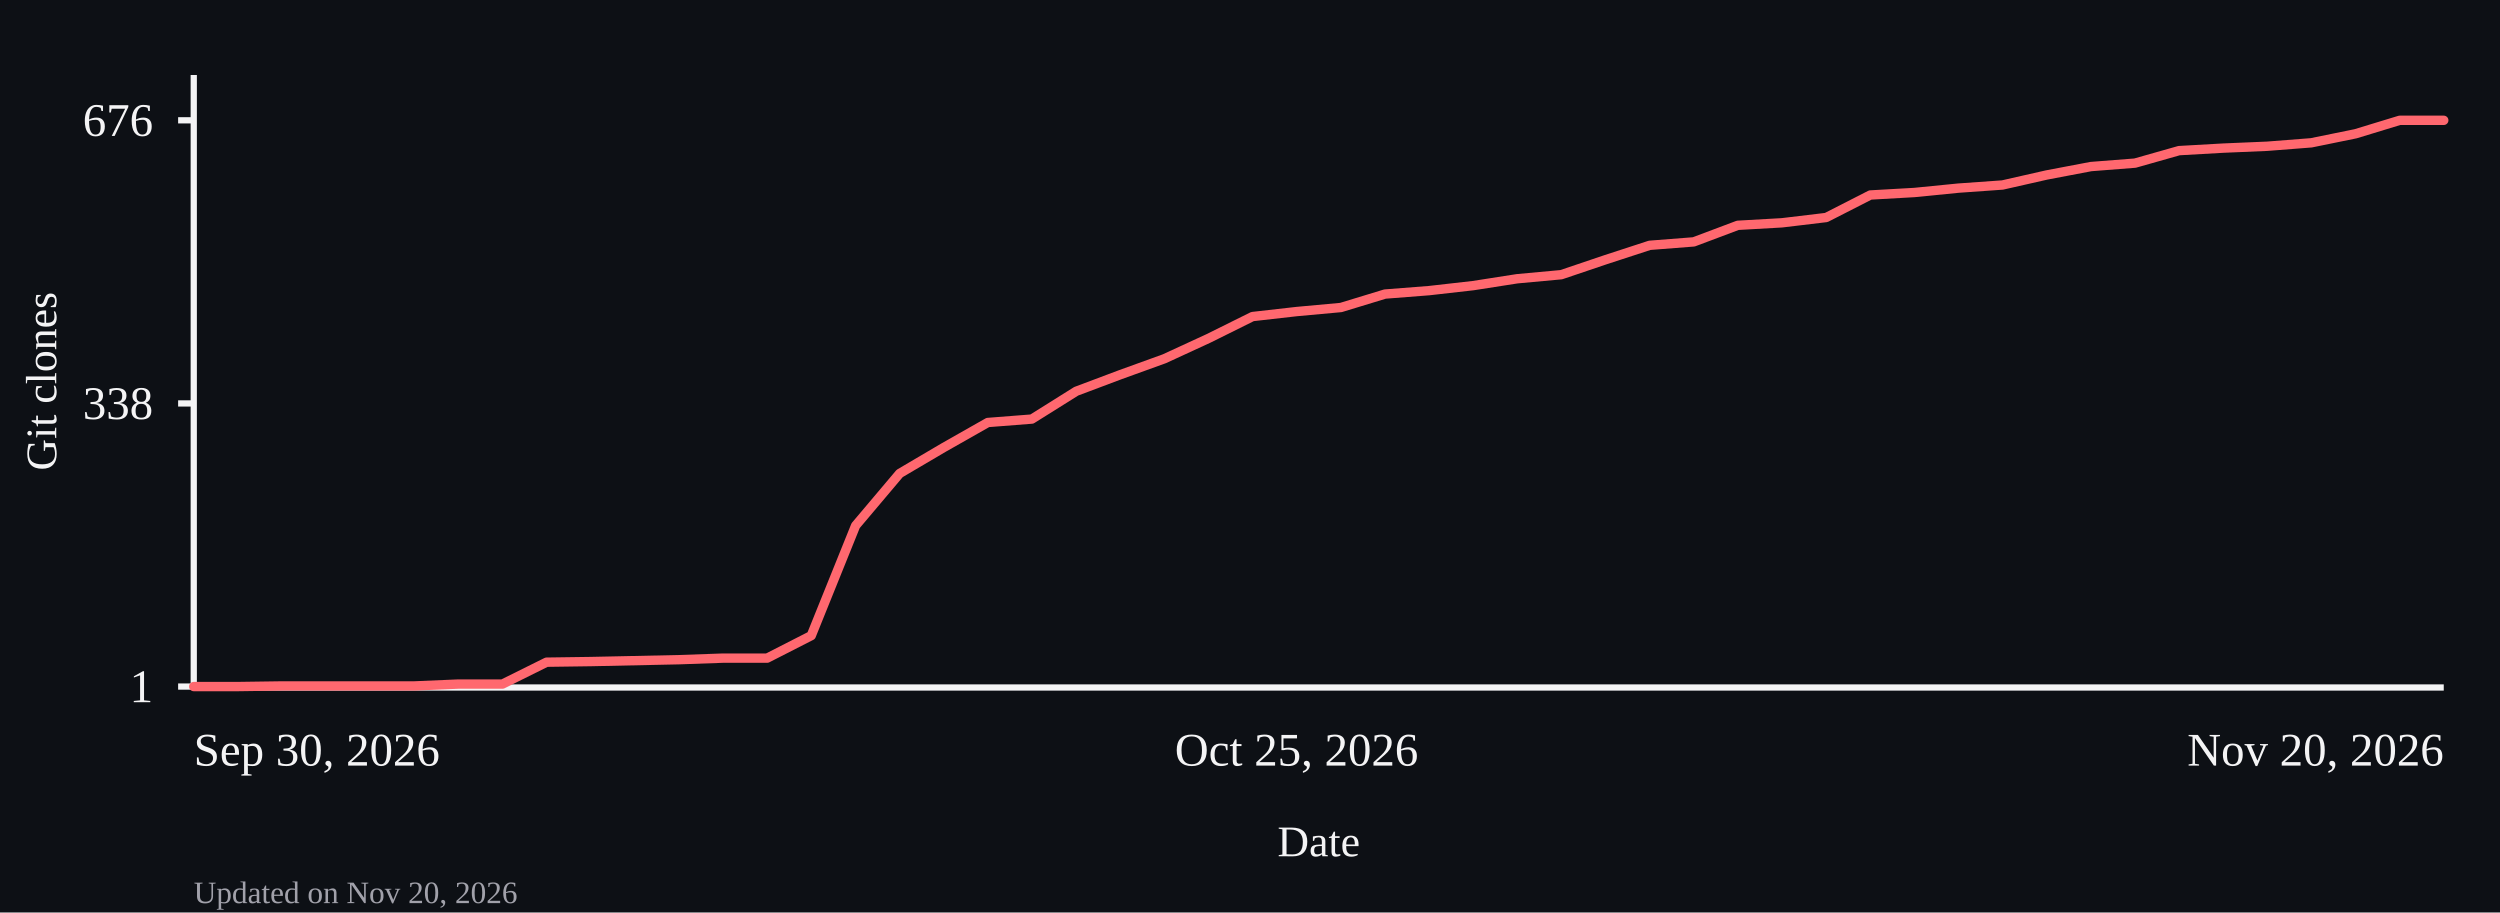
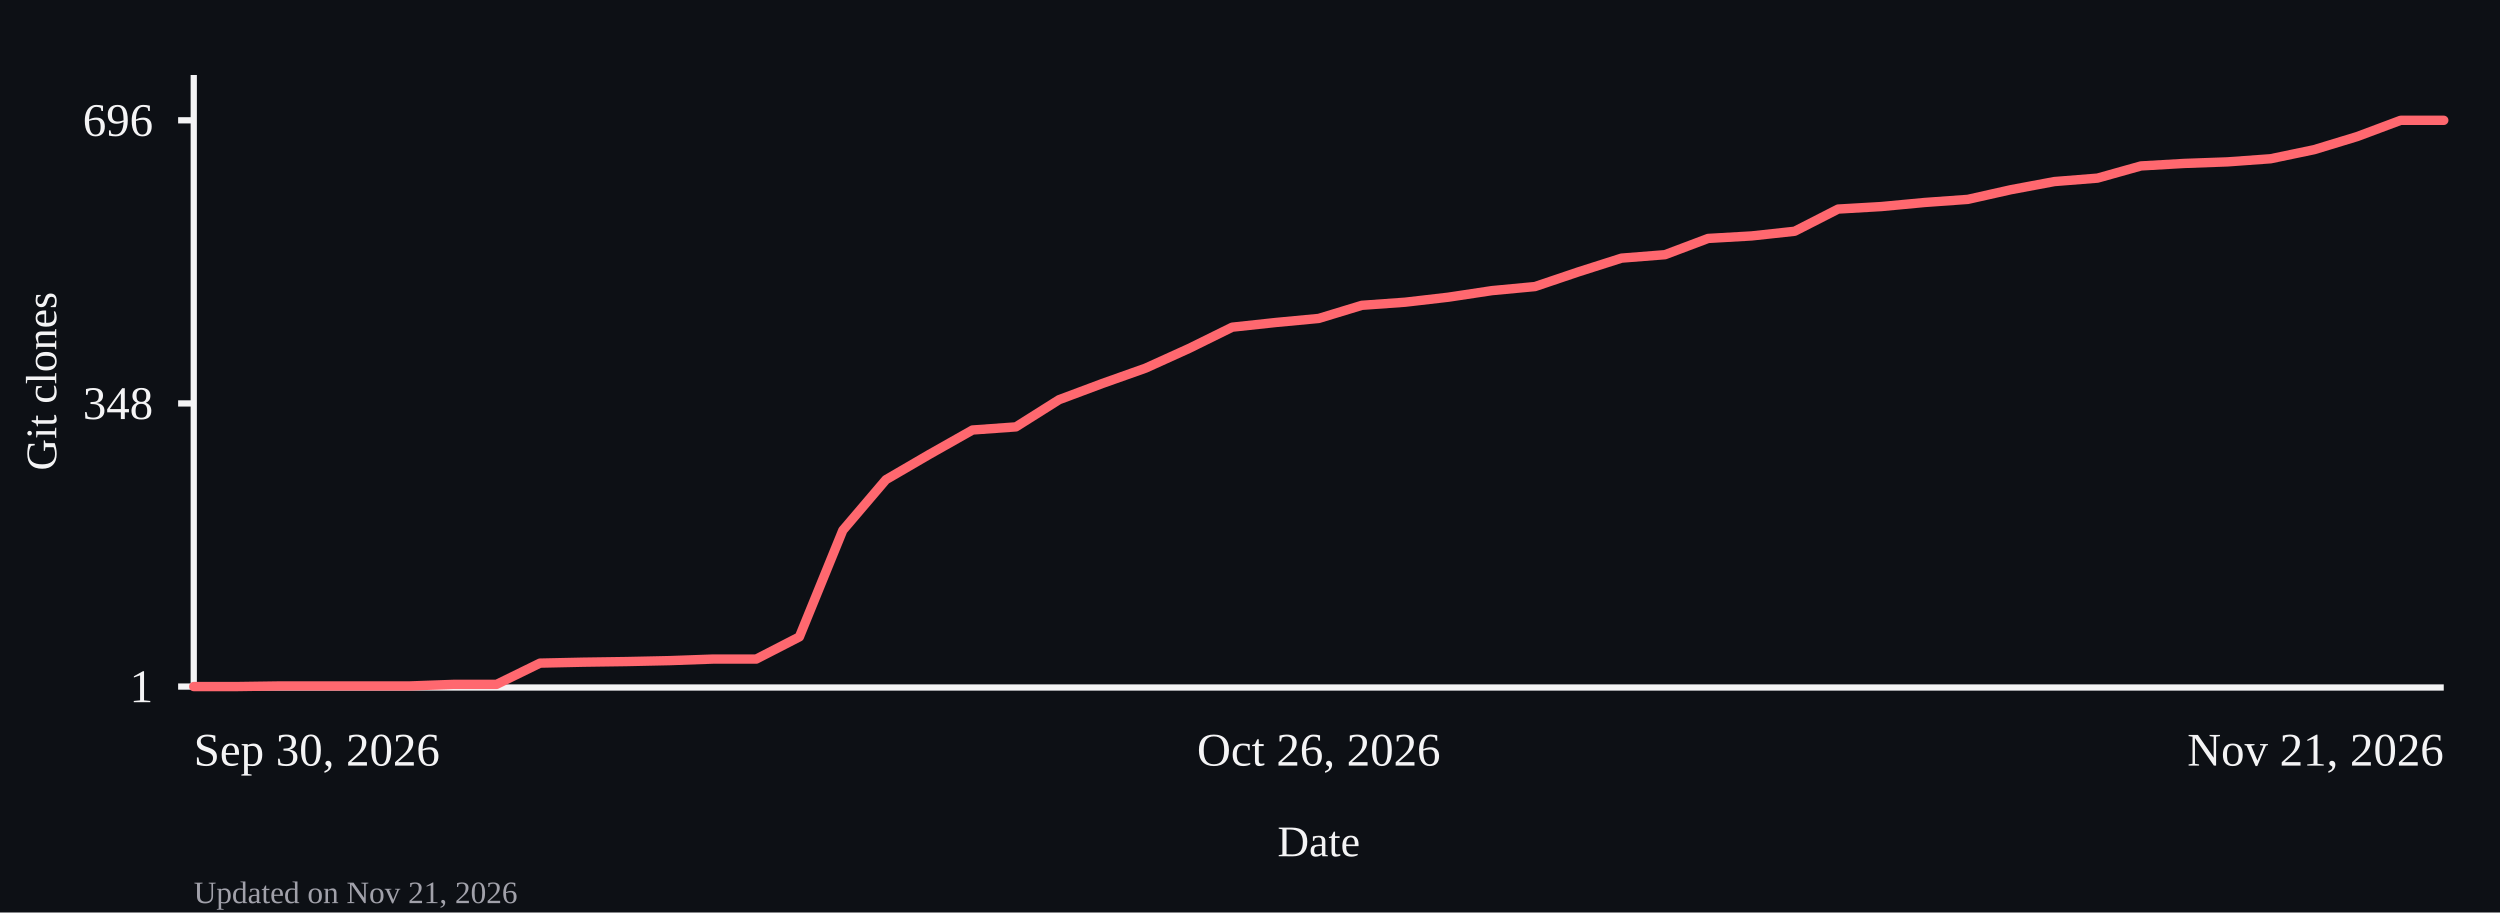
<svg xmlns="http://www.w3.org/2000/svg" width="800" height="292" viewBox="0 0 800 292" role="img" aria-labelledby="title desc">
  <rect width="800" height="292" fill="#0d1015" />
  <line x1="57" y1="38.5" x2="62" y2="38.5" stroke="#f4f4f5" stroke-width="2" />
-   <text x="49" y="43.5" text-anchor="end" fill="#f4f4f5" font-size="15">676</text>
+   <text x="49" y="43.5" text-anchor="end" fill="#f4f4f5" font-size="15">696</text>
  <line x1="57" y1="129.1" x2="62" y2="129.1" stroke="#f4f4f5" stroke-width="2" />
-   <text x="49" y="134.1" text-anchor="end" fill="#f4f4f5" font-size="15">338</text>
+   <text x="49" y="134.1" text-anchor="end" fill="#f4f4f5" font-size="15">348</text>
  <line x1="57" y1="219.7" x2="62" y2="219.7" stroke="#f4f4f5" stroke-width="2" />
  <text x="49" y="224.7" text-anchor="end" fill="#f4f4f5" font-size="15">1</text>
  <line x1="62" y1="24" x2="62" y2="220" stroke="#f4f4f5" stroke-width="2" />
  <line x1="62" y1="220" x2="782" y2="220" stroke="#f4f4f5" stroke-width="2" />
-   <path d="M62.0 219.7 L76.1 219.7 L90.2 219.5 L104.4 219.5 L118.5 219.5 L132.6 219.5 L146.7 218.9 L160.8 218.9 L174.9 211.9 L189.1 211.7 L203.2 211.4 L217.3 211.1 L231.4 210.6 L245.5 210.6 L259.6 203.4 L273.8 168.2 L287.9 151.5 L302.0 143.2 L316.1 135.2 L330.2 134.1 L344.4 125.2 L358.5 119.9 L372.6 114.8 L386.7 108.3 L400.8 101.3 L414.9 99.7 L429.1 98.4 L443.2 94.1 L457.3 93.0 L471.4 91.4 L485.5 89.2 L499.6 87.9 L513.8 83.1 L527.9 78.5 L542.0 77.4 L556.1 72.1 L570.2 71.3 L584.4 69.6 L598.5 62.4 L612.6 61.6 L626.7 60.2 L640.8 59.2 L654.9 56.0 L669.1 53.3 L683.2 52.2 L697.3 48.2 L711.4 47.4 L725.5 46.8 L739.6 45.7 L753.8 42.8 L767.9 38.5 L782.0 38.5" fill="none" stroke="#ff686f" stroke-width="3" stroke-linecap="round" stroke-linejoin="round" />
+   <path d="M62.0 219.7 L75.8 219.7 L89.7 219.5 L103.5 219.5 L117.4 219.5 L131.2 219.5 L145.1 219.0 L158.9 219.0 L172.8 212.2 L186.6 211.9 L200.5 211.7 L214.3 211.4 L228.2 210.9 L242.0 210.9 L255.8 203.8 L269.7 169.7 L283.5 153.5 L297.4 145.4 L311.2 137.6 L325.1 136.6 L338.9 127.9 L352.8 122.7 L366.6 117.8 L380.5 111.5 L394.3 104.7 L408.2 103.2 L422.0 101.9 L435.8 97.7 L449.7 96.7 L463.5 95.1 L477.4 93.0 L491.2 91.7 L505.1 87.0 L518.9 82.6 L532.8 81.5 L546.6 76.3 L560.5 75.5 L574.3 74.0 L588.2 66.9 L602.0 66.1 L615.8 64.8 L629.7 63.8 L643.5 60.7 L657.4 58.1 L671.2 57.0 L685.1 53.1 L698.9 52.3 L712.8 51.8 L726.6 50.8 L740.5 47.9 L754.3 43.7 L768.2 38.5 L782.0 38.5" fill="none" stroke="#ff686f" stroke-width="3" stroke-linecap="round" stroke-linejoin="round" />
  <text x="62.0" y="245" text-anchor="start" fill="#f4f4f5" font-size="15">Sep 30, 2026</text>
-   <text x="414.9" y="245" text-anchor="middle" fill="#f4f4f5" font-size="15">Oct 25, 2026</text>
-   <text x="782.0" y="245" text-anchor="end" fill="#f4f4f5" font-size="15">Nov 20, 2026</text>
+   <text x="422.0" y="245" text-anchor="middle" fill="#f4f4f5" font-size="15">Oct 26, 2026</text>
+   <text x="782.0" y="245" text-anchor="end" fill="#f4f4f5" font-size="15">Nov 21, 2026</text>
  <text x="422.0" y="274" text-anchor="middle" fill="#f4f4f5" font-size="14">Date</text>
  <text x="18" y="122.0" transform="rotate(-90 18 122.0)" text-anchor="middle" fill="#f4f4f5" font-size="14">Git clones</text>
-   <text x="62" y="289" fill="#a1a1aa" font-size="10">Updated on Nov 20, 2026</text>
+   <text x="62" y="289" fill="#a1a1aa" font-size="10">Updated on Nov 21, 2026</text>
</svg>
